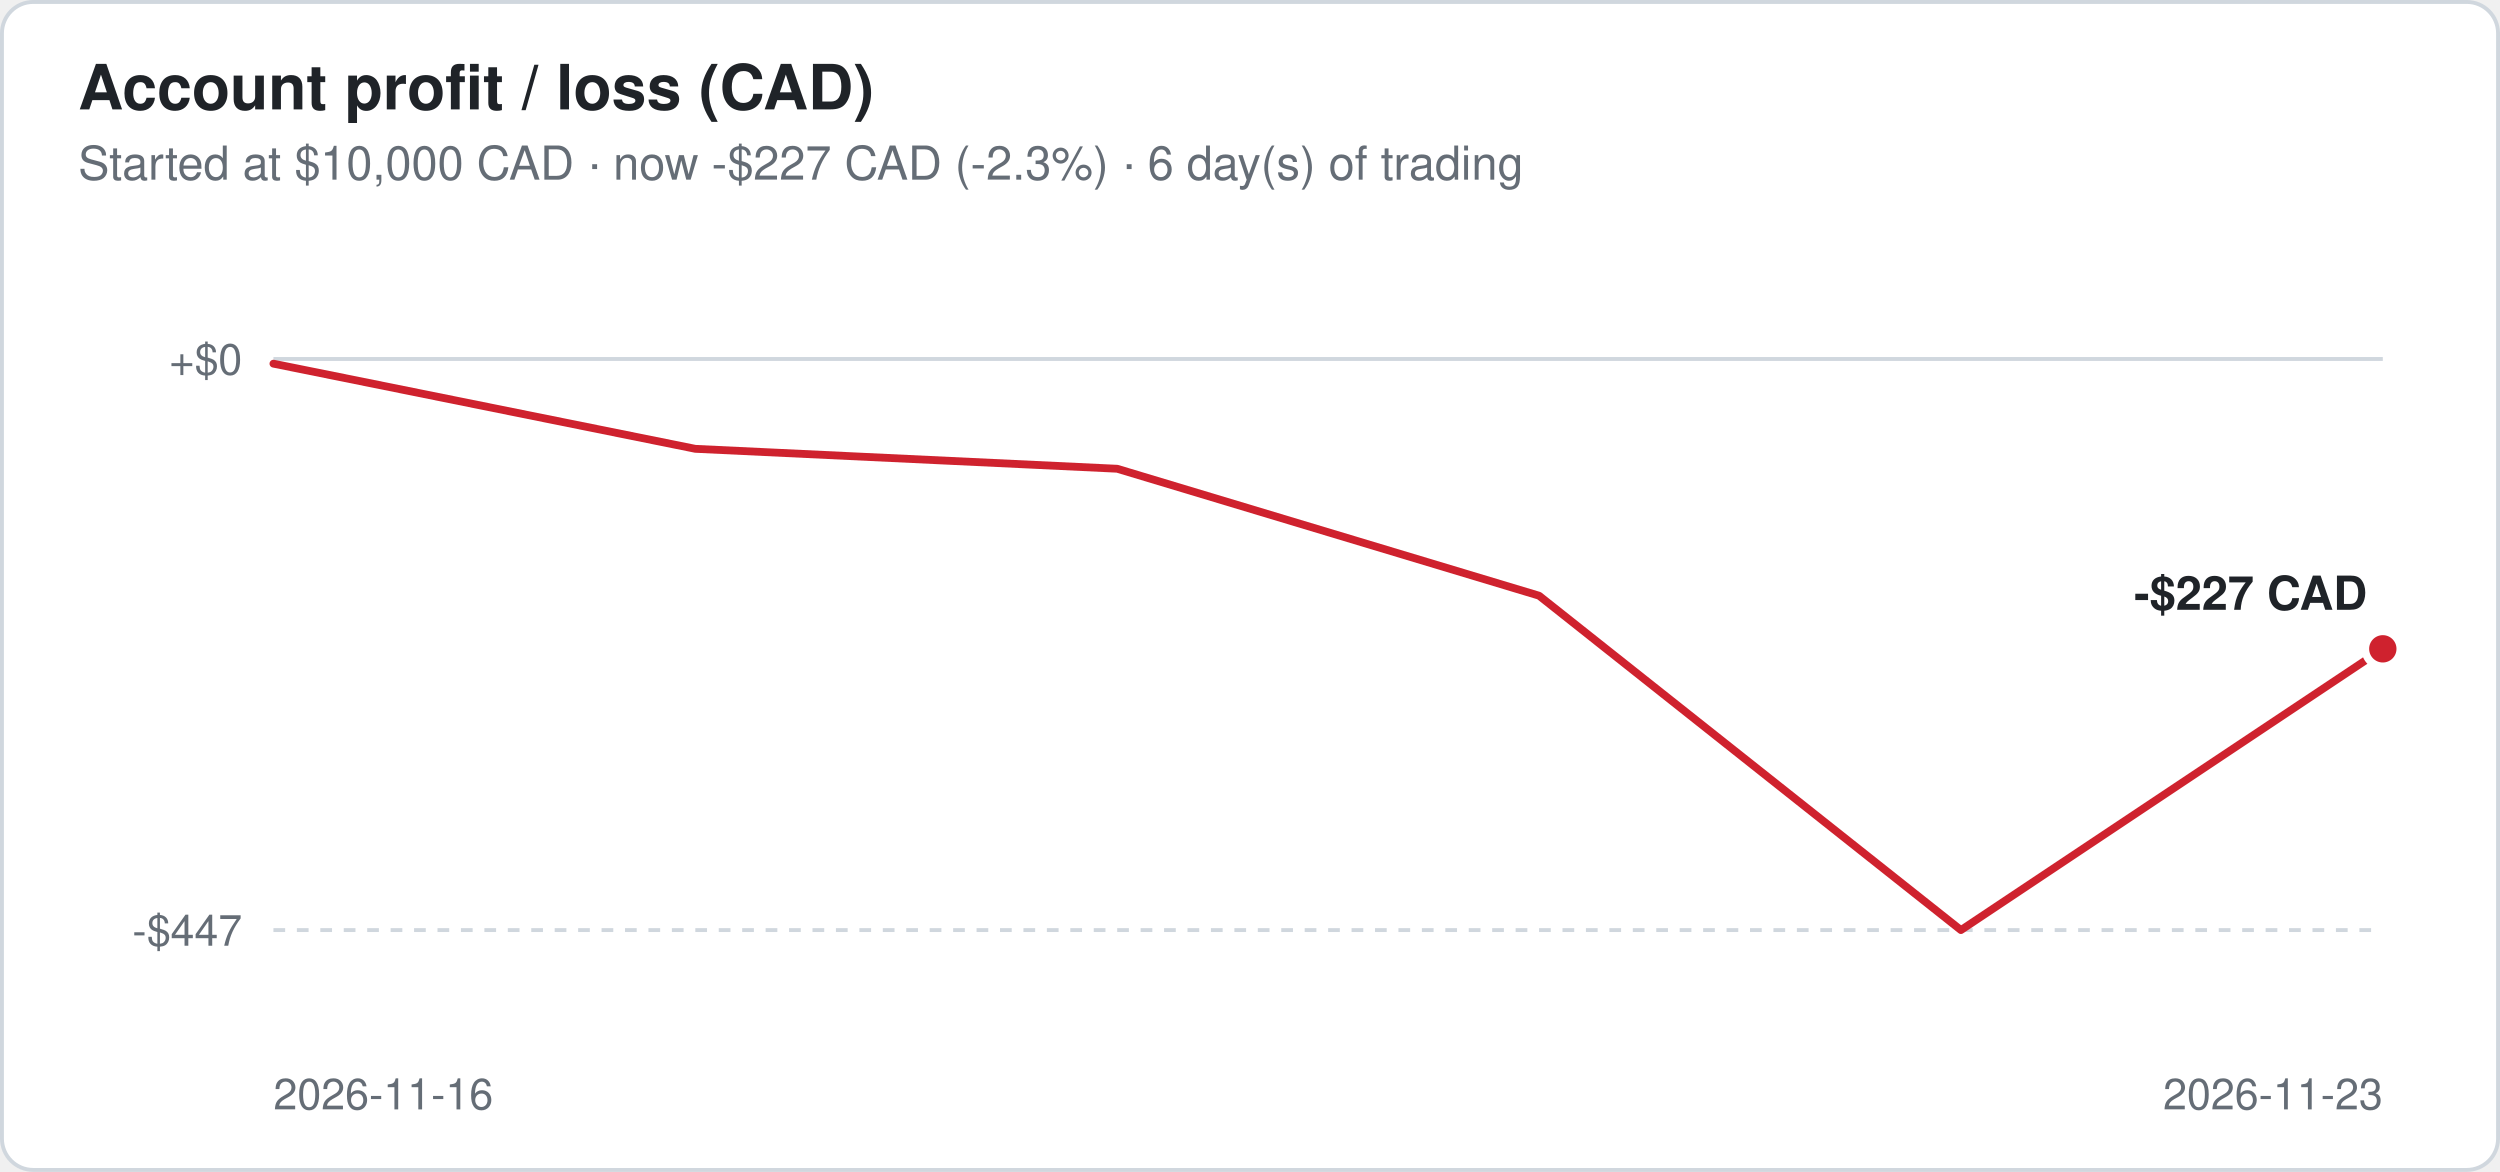
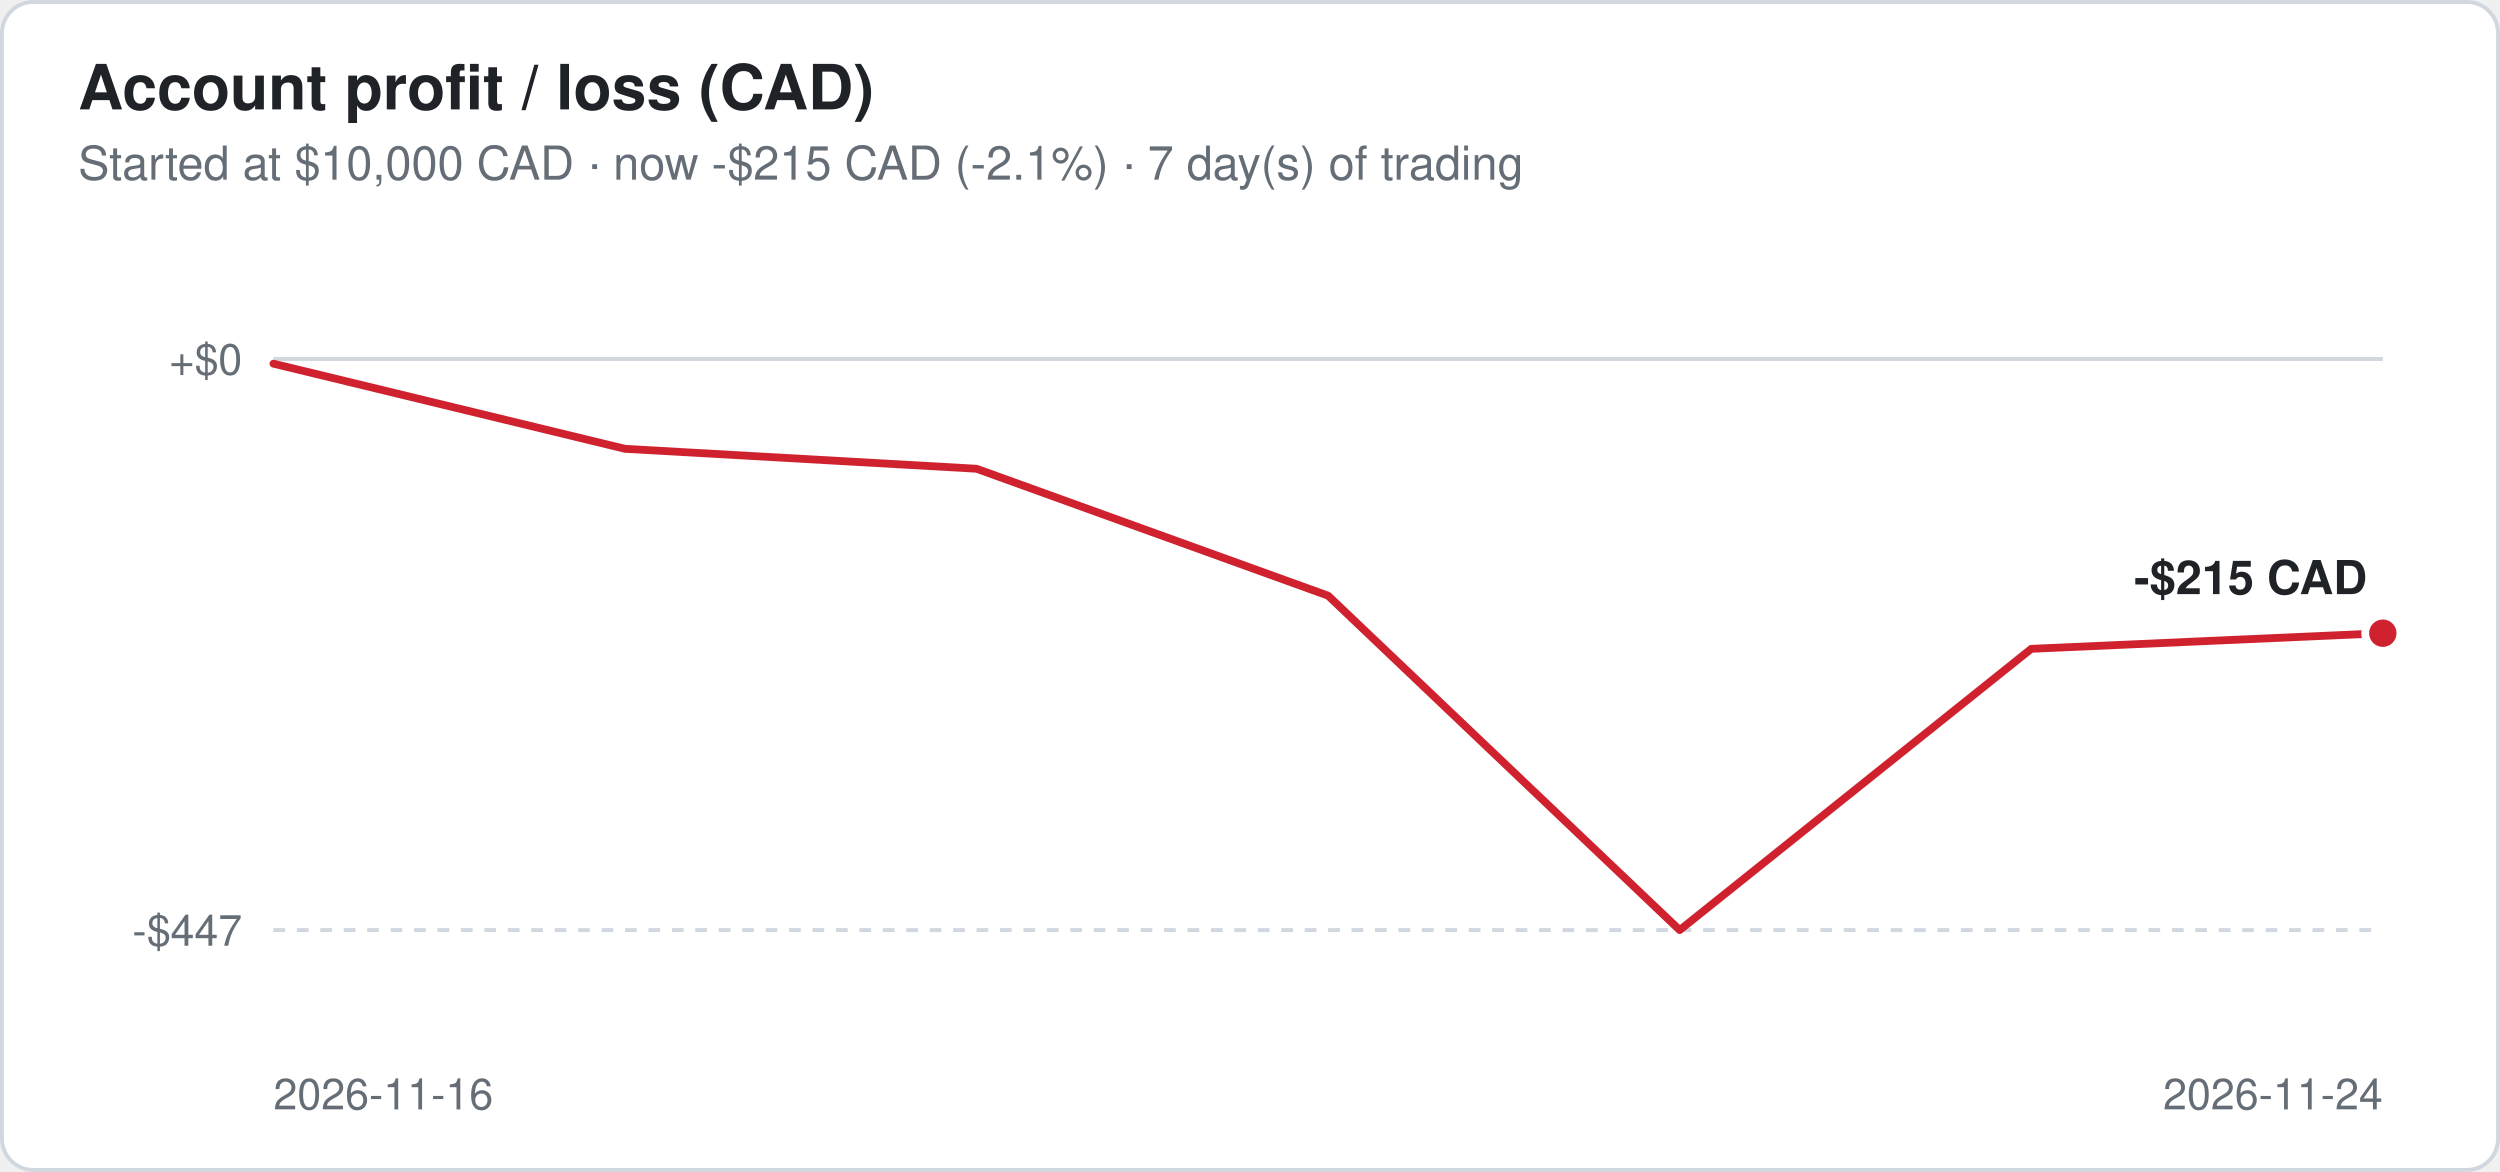
<svg xmlns="http://www.w3.org/2000/svg" width="640" height="300" viewBox="0 0 640 300" font-family="Helvetica, Arial, sans-serif">
  <rect x="0.5" y="0.5" width="639" height="299" rx="8" fill="#ffffff" stroke="#d0d7de" />
  <text x="20" y="28" font-size="16" font-weight="bold" fill="#1f2328">Account profit / loss (CAD)</text>
-   <text x="20" y="46" font-size="12" fill="#656d76">Started at $10,000 CAD · now -$227 CAD (-2.3%) · 6 day(s) of trading</text>
+   <text x="20" y="46" font-size="12" fill="#656d76">Started at $10,000 CAD · now -$215 CAD (-2.1%) · 7 day(s) of trading</text>
  <line x1="70" x2="610" y1="238.1" y2="238.1" stroke="#d0d7de" stroke-width="1" stroke-dasharray="3 3" />
  <text x="62" y="242.1" font-size="11" text-anchor="end" fill="#656d76">-$447</text>
  <line x1="70" x2="610" y1="91.9" y2="91.9" stroke="#d0d7de" stroke-width="1" />
  <text x="62" y="95.9" font-size="11" text-anchor="end" fill="#656d76">+$0</text>
-   <path d="M70.0,93.1 L178.0,114.9 L286.0,120.0 L394.0,152.5 L502.0,238.1 L610.0,166.1" fill="none" stroke="#cf222e" stroke-width="2" stroke-linejoin="round" stroke-linecap="round" />
-   <circle cx="610.0" cy="166.1" r="4.5" fill="#cf222e" stroke="#ffffff" stroke-width="2" />
-   <text x="606.0" y="156.1" font-size="12" font-weight="bold" text-anchor="end" fill="#1f2328">-$227 CAD</text>
+   <path d="M70.0,93.1 L160.0,114.9 L250.0,120.0 L340.0,152.5 L430.0,238.1 L520.0,166.1 L610.0,162.1" fill="none" stroke="#cf222e" stroke-width="2" stroke-linejoin="round" stroke-linecap="round" />
+   <circle cx="610.0" cy="162.1" r="4.5" fill="#cf222e" stroke="#ffffff" stroke-width="2" />
+   <text x="606.0" y="152.1" font-size="12" font-weight="bold" text-anchor="end" fill="#1f2328">-$215 CAD</text>
  <text x="70" y="284" font-size="11" fill="#656d76">2026-11-16</text>
-   <text x="610" y="284" font-size="11" text-anchor="end" fill="#656d76">2026-11-23</text>
+   <text x="610" y="284" font-size="11" text-anchor="end" fill="#656d76">2026-11-24</text>
</svg>
